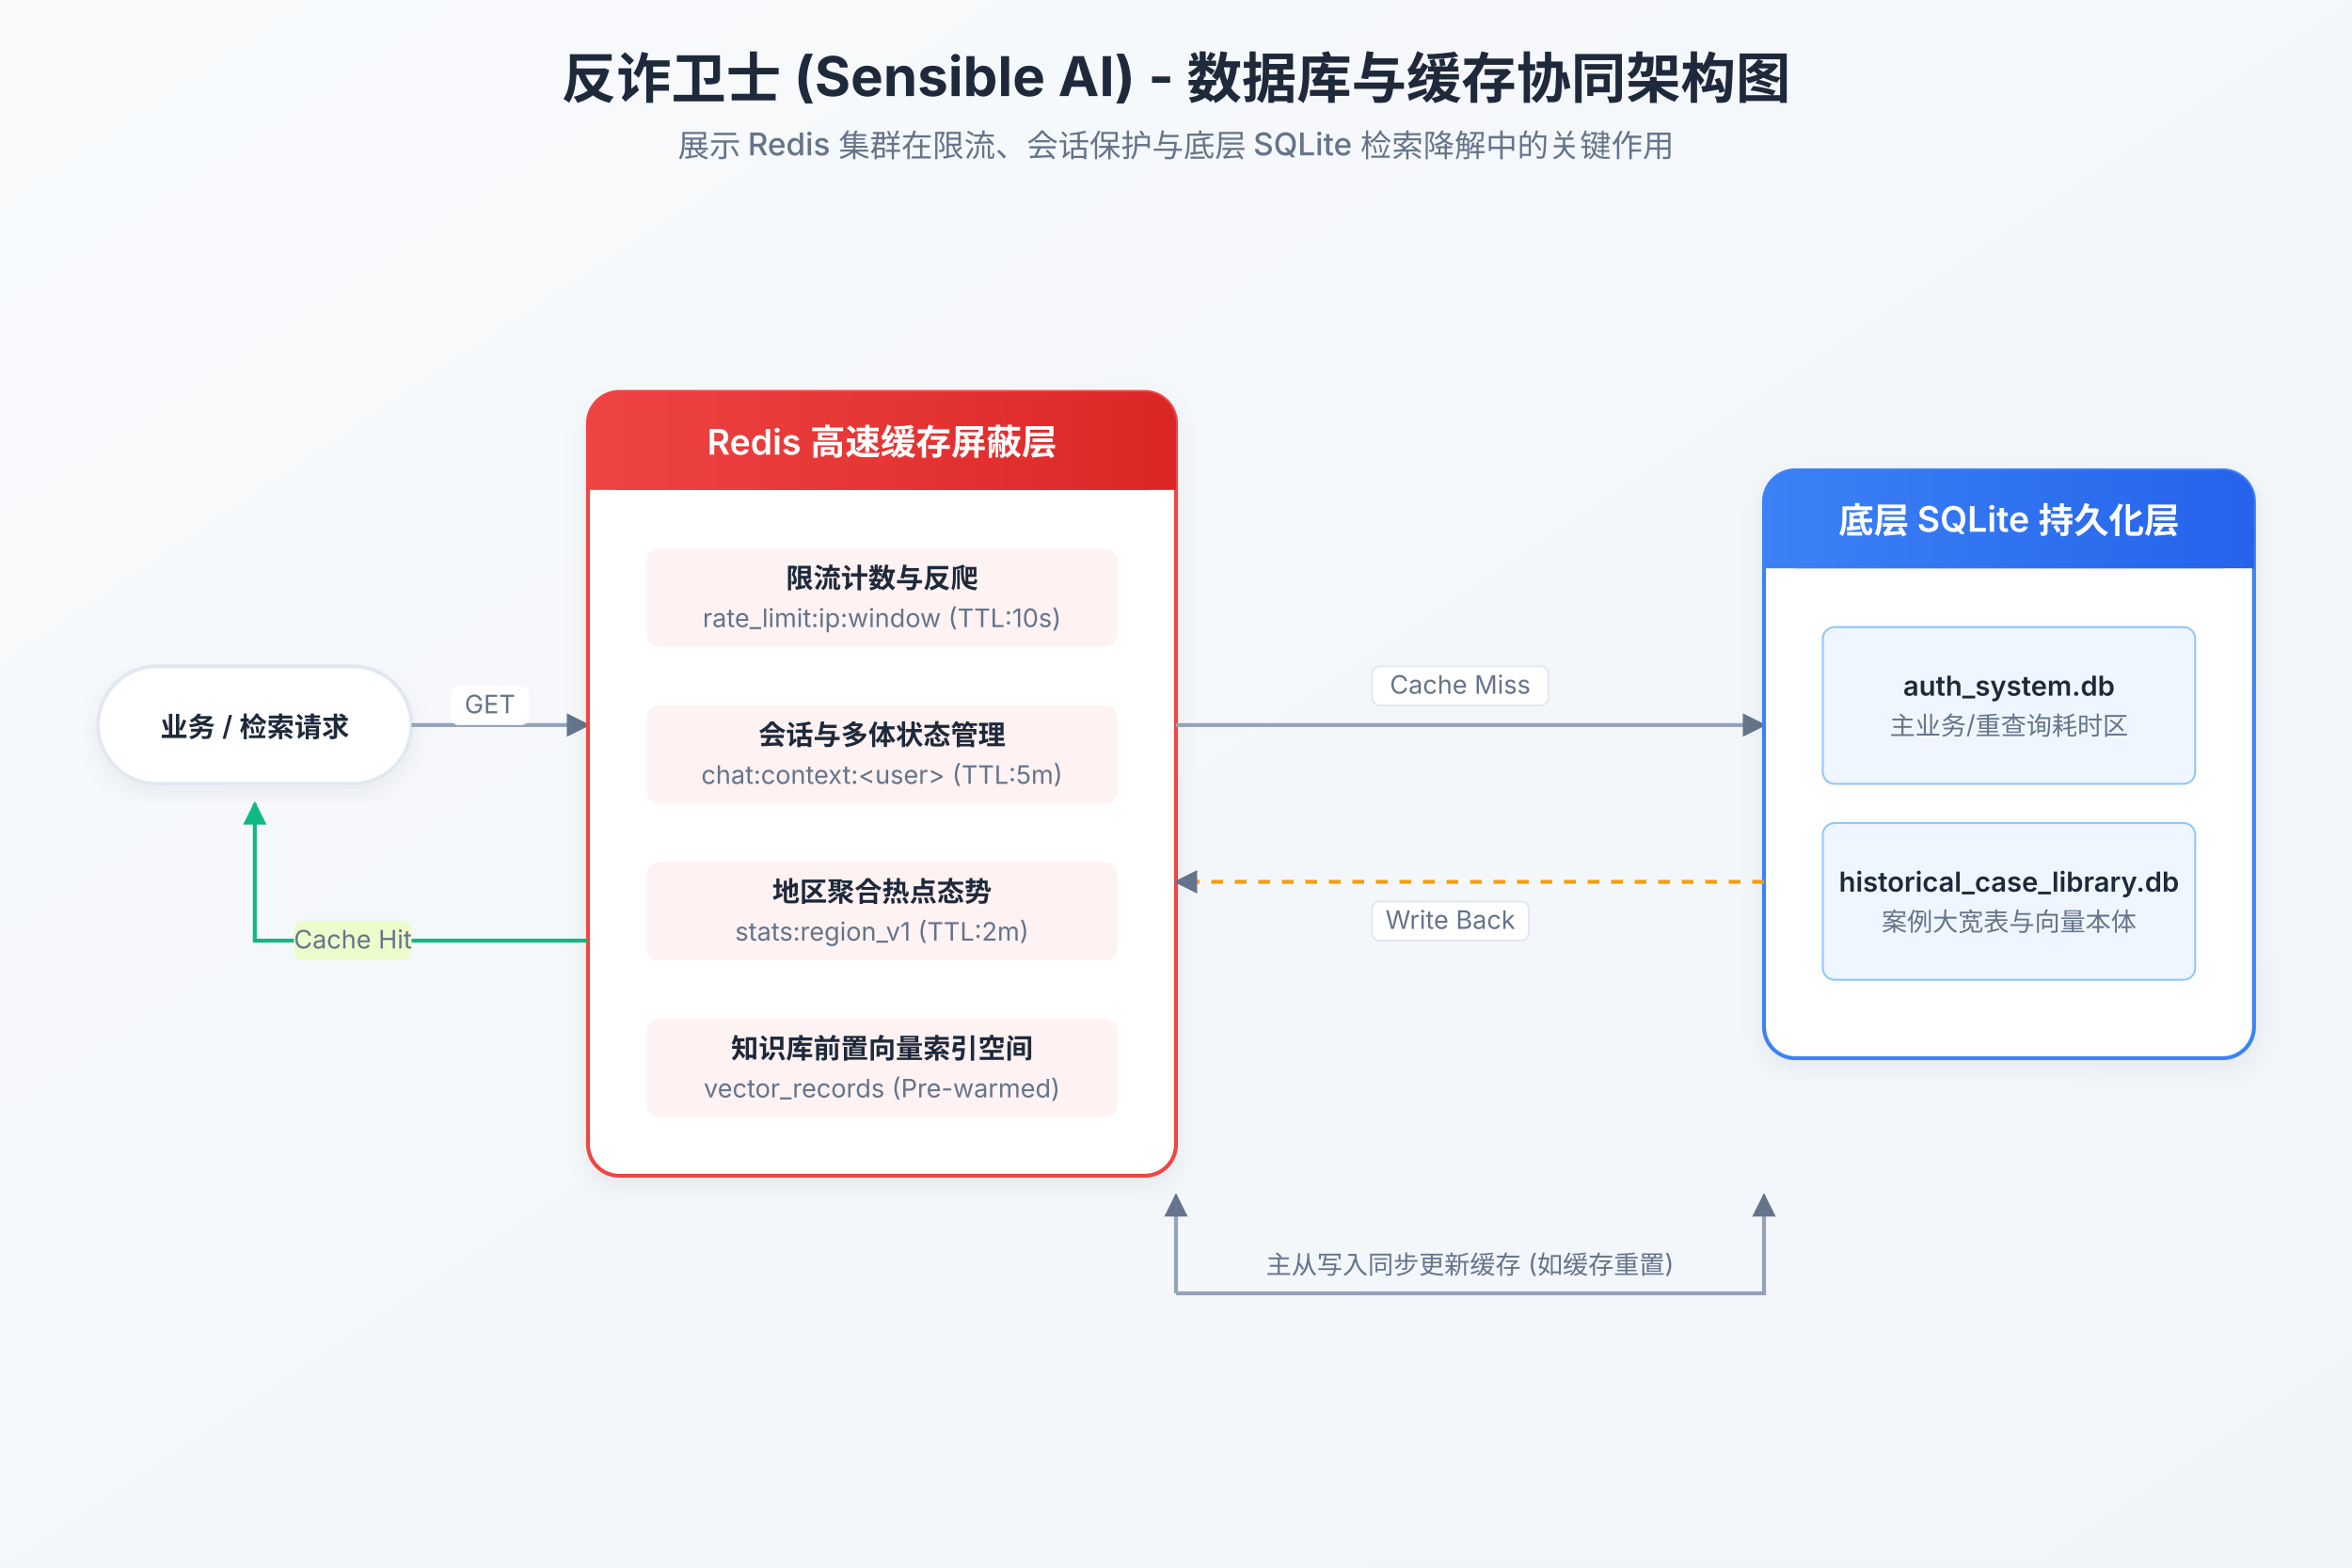
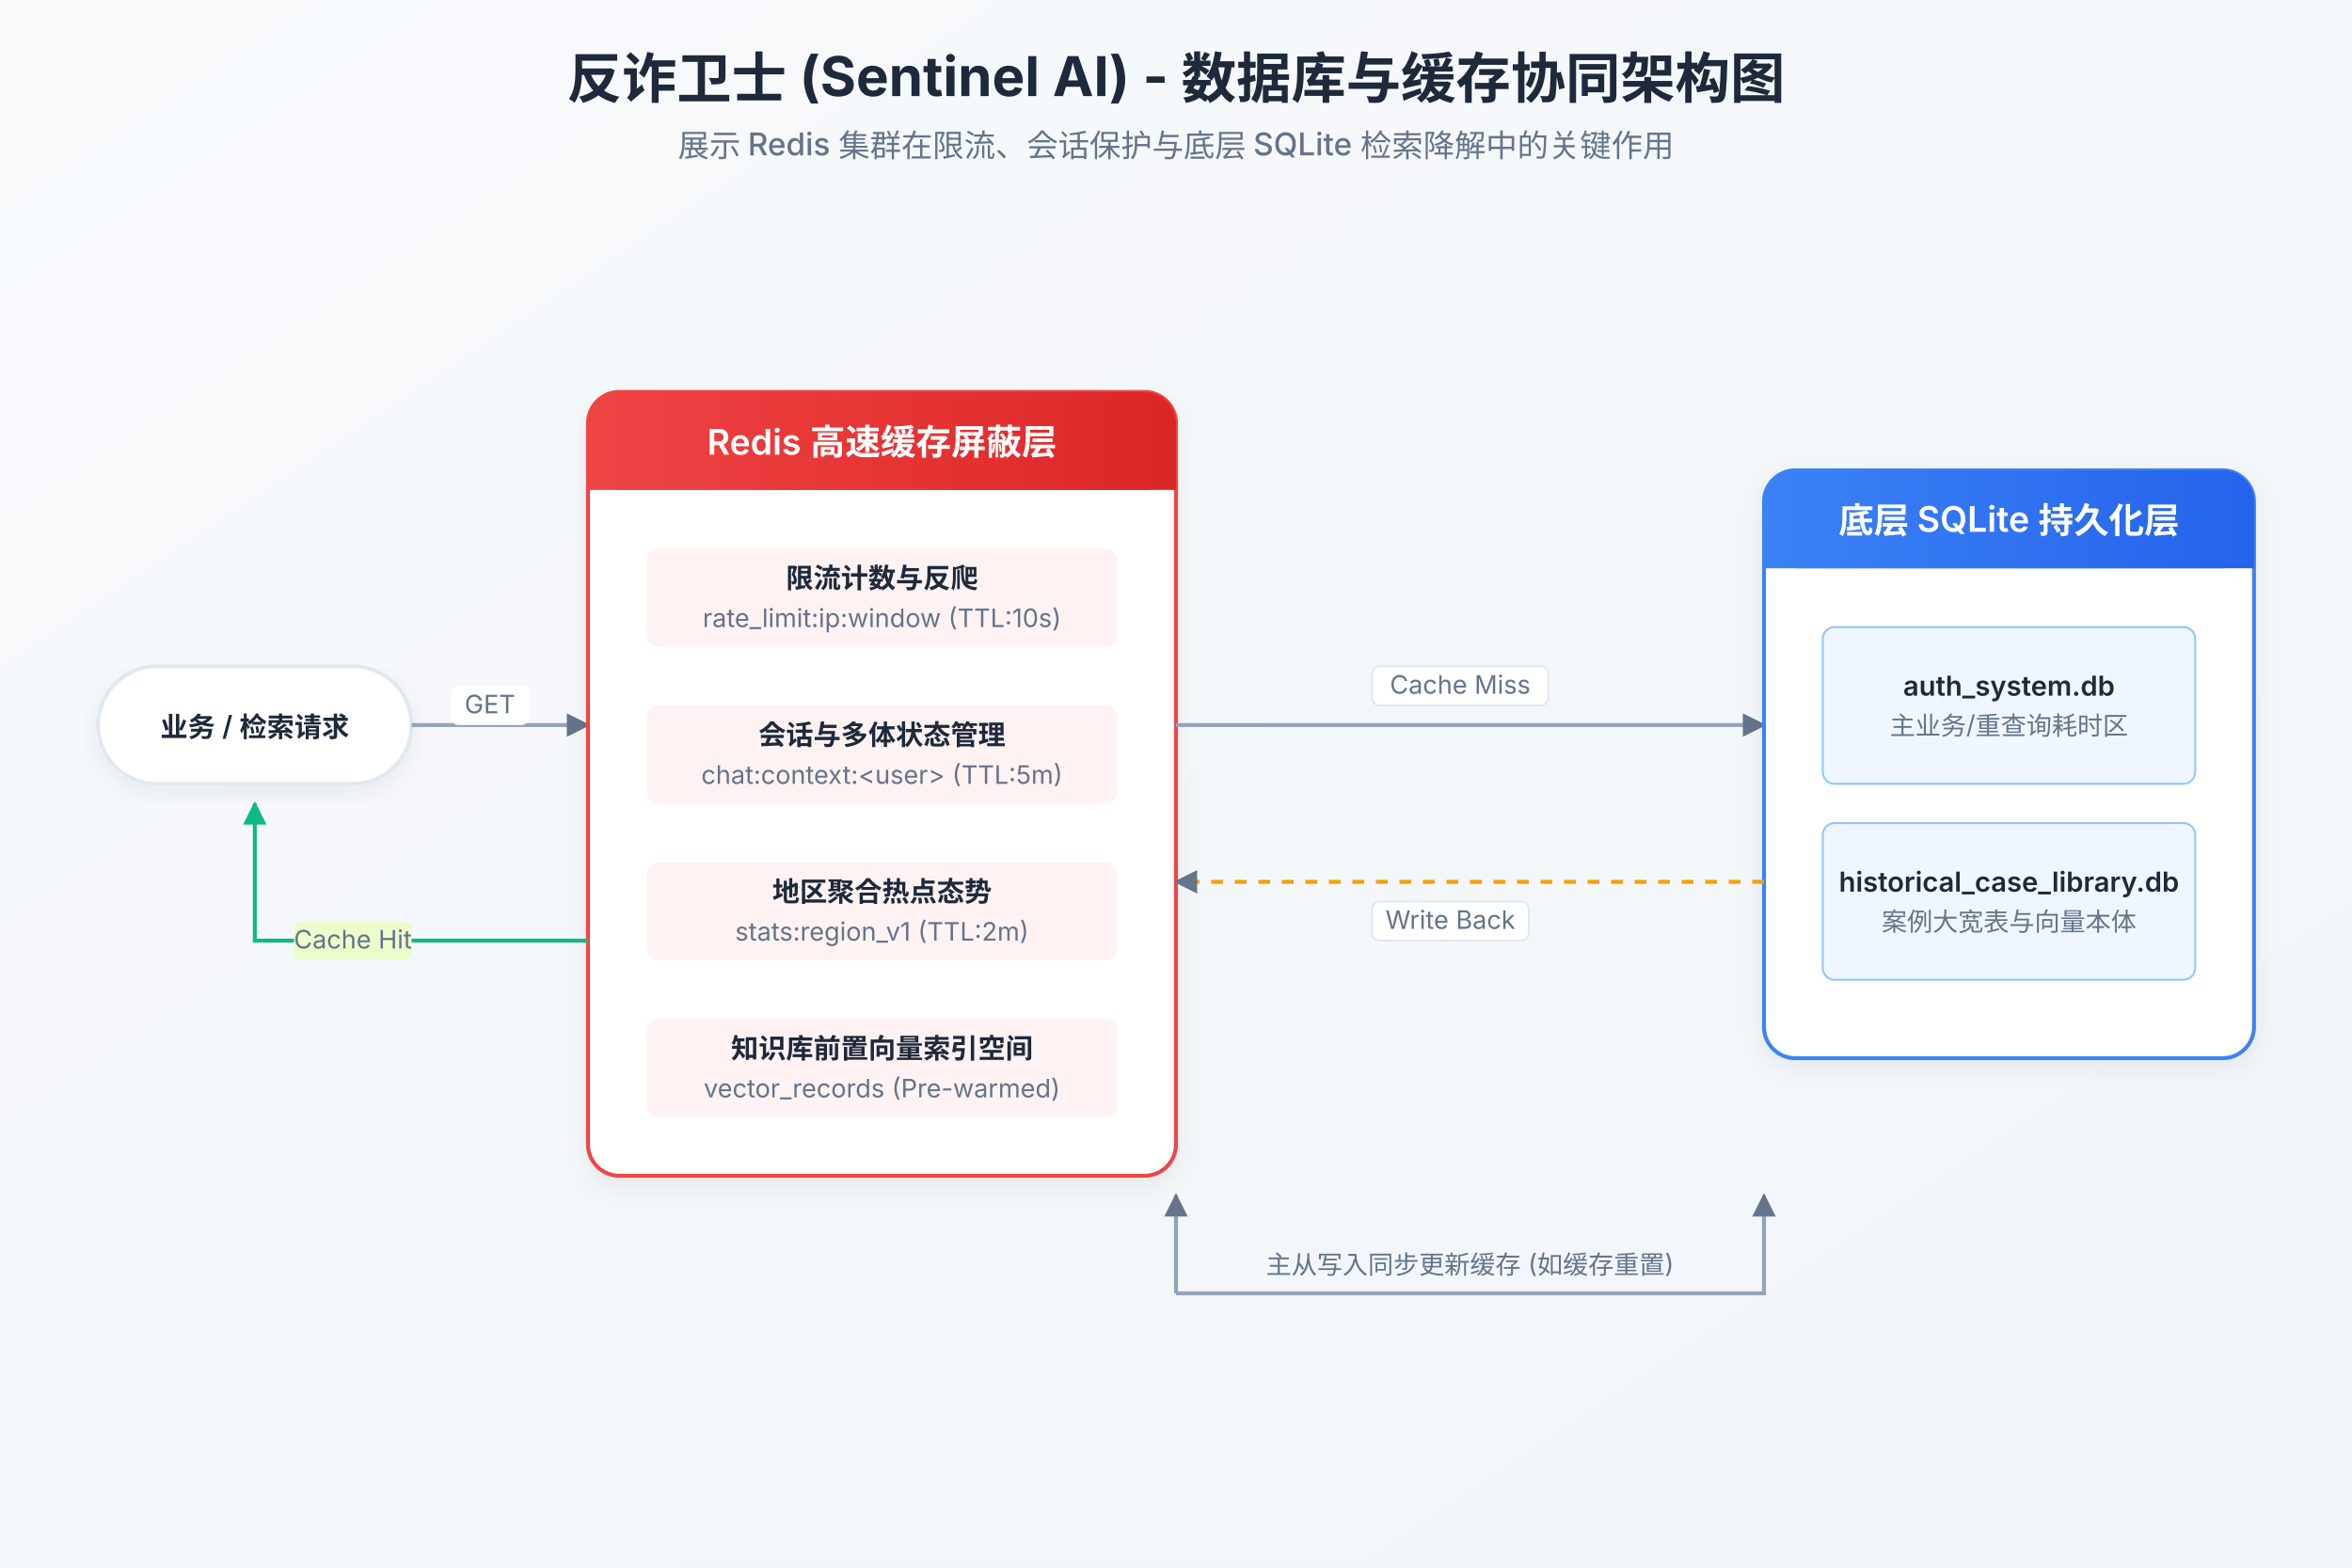
<svg xmlns="http://www.w3.org/2000/svg" viewBox="0 0 1200 800">
  <defs>
    <linearGradient id="bgGrad" x1="0%" y1="0%" x2="100%" y2="100%">
      <stop offset="0%" stop-color="#F8FAFC" />
      <stop offset="100%" stop-color="#F1F5F9" />
    </linearGradient>
    <filter id="shadow" x="-5%" y="-5%" width="120%" height="120%">
      <feDropShadow dx="0" dy="4" stdDeviation="6" flood-color="#0F172A" flood-opacity="0.06" />
    </filter>
    <linearGradient id="redisGrad" x1="0%" y1="0%" x2="100%" y2="0%">
      <stop offset="0%" stop-color="#EF4444" />
      <stop offset="100%" stop-color="#DC2626" />
    </linearGradient>
    <linearGradient id="dbGrad" x1="0%" y1="0%" x2="100%" y2="0%">
      <stop offset="0%" stop-color="#3B82F6" />
      <stop offset="100%" stop-color="#2563EB" />
    </linearGradient>
    <marker id="arrow" viewBox="0 0 10 10" refX="9" refY="5" markerWidth="6" markerHeight="6" orient="auto">
      <path d="M 0 0 L 10 5 L 0 10 z" fill="#64748B" />
    </marker>
    <marker id="arrow-green" viewBox="0 0 10 10" refX="9" refY="5" markerWidth="6" markerHeight="6" orient="auto">
      <path d="M 0 0 L 10 5 L 0 10 z" fill="#10B981" />
    </marker>
  </defs>
  <style>
    .title { font-family: system-ui, -apple-system, sans-serif; font-size: 28px; font-weight: 700; fill: #1E293B; }
    .subtitle { font-family: system-ui, -apple-system, sans-serif; font-size: 16px; font-weight: 500; fill: #64748B; }
    .node-title { font-family: system-ui, -apple-system, sans-serif; font-size: 18px; font-weight: 600; fill: #FFFFFF; }
    .card-text { font-family: system-ui, -apple-system, sans-serif; font-size: 14px; font-weight: 600; fill: #1E293B; }
    .card-subtext { font-family: system-ui, -apple-system, sans-serif; font-size: 13px; font-weight: 400; fill: #64748B; }
    .line { stroke: #94A3B8; stroke-width: 2; fill: none; }
    .line-hit { stroke: #10B981; stroke-width: 2; fill: none; }
    .line-miss { stroke: #F59E0B; stroke-width: 2; fill: none; stroke-dasharray: 6; }
  </style>
  <rect width="1200" height="800" fill="url(#bgGrad)" />
-   <text x="600" y="50" text-anchor="middle" class="title">反诈卫士 (Sensible AI) - 数据库与缓存协同架构图</text>
+   <text x="600" y="50" text-anchor="middle" class="title">反诈卫士 (Sentinel AI) - 数据库与缓存协同架构图</text>
  <text x="600" y="80" text-anchor="middle" class="subtitle">展示 Redis 集群在限流、会话保护与底层 SQLite 检索降解中的关键作用</text>
  <rect x="50" y="340" width="160" height="60" rx="30" fill="#FFFFFF" stroke="#E2E8F0" stroke-width="2" filter="url(#shadow)" />
  <text x="130" y="376" text-anchor="middle" class="card-text">业务 / 检索请求</text>
  <path d="M 210 370 L 300 370" class="line" marker-end="url(#arrow)" />
  <rect x="230" y="350" width="40" height="20" fill="#FFFFFF" rx="4" />
  <text x="250" y="364" text-anchor="middle" class="card-subtext">GET</text>
  <rect x="300" y="200" width="300" height="400" rx="16" fill="#FFFFFF" stroke="#EF4444" stroke-width="2" filter="url(#shadow)" />
  <rect x="300" y="200" width="300" height="50" rx="16" fill="url(#redisGrad)" />
  <rect x="300" y="230" width="300" height="20" fill="url(#redisGrad)" />
  <text x="450" y="232" text-anchor="middle" class="node-title">Redis 高速缓存屏蔽层</text>
  <rect x="330" y="280" width="240" height="50" fill="#FEF2F2" rx="6" />
  <text x="450" y="300" text-anchor="middle" class="card-text">限流计数与反爬</text>
  <text x="450" y="320" text-anchor="middle" class="card-subtext">rate_limit:ip:window (TTL:10s)</text>
  <rect x="330" y="360" width="240" height="50" fill="#FEF2F2" rx="6" />
  <text x="450" y="380" text-anchor="middle" class="card-text">会话与多体状态管理</text>
  <text x="450" y="400" text-anchor="middle" class="card-subtext">chat:context:&lt;user&gt; (TTL:5m)</text>
  <rect x="330" y="440" width="240" height="50" fill="#FEF2F2" rx="6" />
  <text x="450" y="460" text-anchor="middle" class="card-text">地区聚合热点态势</text>
  <text x="450" y="480" text-anchor="middle" class="card-subtext">stats:region_v1 (TTL:2m)</text>
  <rect x="330" y="520" width="240" height="50" fill="#FEF2F2" rx="6" />
  <text x="450" y="540" text-anchor="middle" class="card-text">知识库前置向量索引空间</text>
  <text x="450" y="560" text-anchor="middle" class="card-subtext">vector_records (Pre-warmed)</text>
  <path d="M 300 480 L 130 480 L 130 410" class="line-hit" marker-end="url(#arrow-green)" />
  <rect x="150" y="470" width="60" height="20" fill="#ECFCCB" rx="4" />
  <text x="180" y="484" text-anchor="middle" class="card-subtext" fill="#10B981">Cache Hit</text>
  <path d="M 600 370 L 900 370" class="line" marker-end="url(#arrow)" />
  <rect x="700" y="340" width="90" height="20" fill="#FFFFFF" rx="4" stroke="#E2E8F0" />
  <text x="745" y="354" text-anchor="middle" class="card-subtext" fill="#F59E0B">Cache Miss</text>
  <rect x="900" y="240" width="250" height="300" rx="16" fill="#FFFFFF" stroke="#3B82F6" stroke-width="2" filter="url(#shadow)" />
  <rect x="900" y="240" width="250" height="50" rx="16" fill="url(#dbGrad)" />
  <rect x="900" y="270" width="250" height="20" fill="url(#dbGrad)" />
  <text x="1025" y="272" text-anchor="middle" class="node-title">底层 SQLite 持久化层</text>
  <rect x="930" y="320" width="190" height="80" fill="#EFF6FF" rx="6" stroke="#93C5FD" />
  <text x="1025" y="355" text-anchor="middle" class="card-text">auth_system.db</text>
  <text x="1025" y="375" text-anchor="middle" class="card-subtext">主业务/重查询耗时区</text>
  <rect x="930" y="420" width="190" height="80" fill="#EFF6FF" rx="6" stroke="#93C5FD" />
  <text x="1025" y="455" text-anchor="middle" class="card-text" font-size="12">historical_case_library.db</text>
  <text x="1025" y="475" text-anchor="middle" class="card-subtext">案例大宽表与向量本体</text>
  <path d="M 900 450 L 600 450" class="line-miss" marker-end="url(#arrow)" />
  <rect x="700" y="460" width="80" height="20" fill="#FFFFFF" rx="4" stroke="#E2E8F0" />
  <text x="740" y="474" text-anchor="middle" class="card-subtext" fill="#64748B">Write Back</text>
  <path d="M 600 660 L 900 660 L 900 610" class="line" marker-end="url(#arrow)" />
  <path d="M 600 660 L 600 610" class="line" marker-end="url(#arrow)" />
  <text x="750" y="650" text-anchor="middle" class="card-subtext">主从写入同步更新缓存 (如缓存重置)</text>
</svg>
